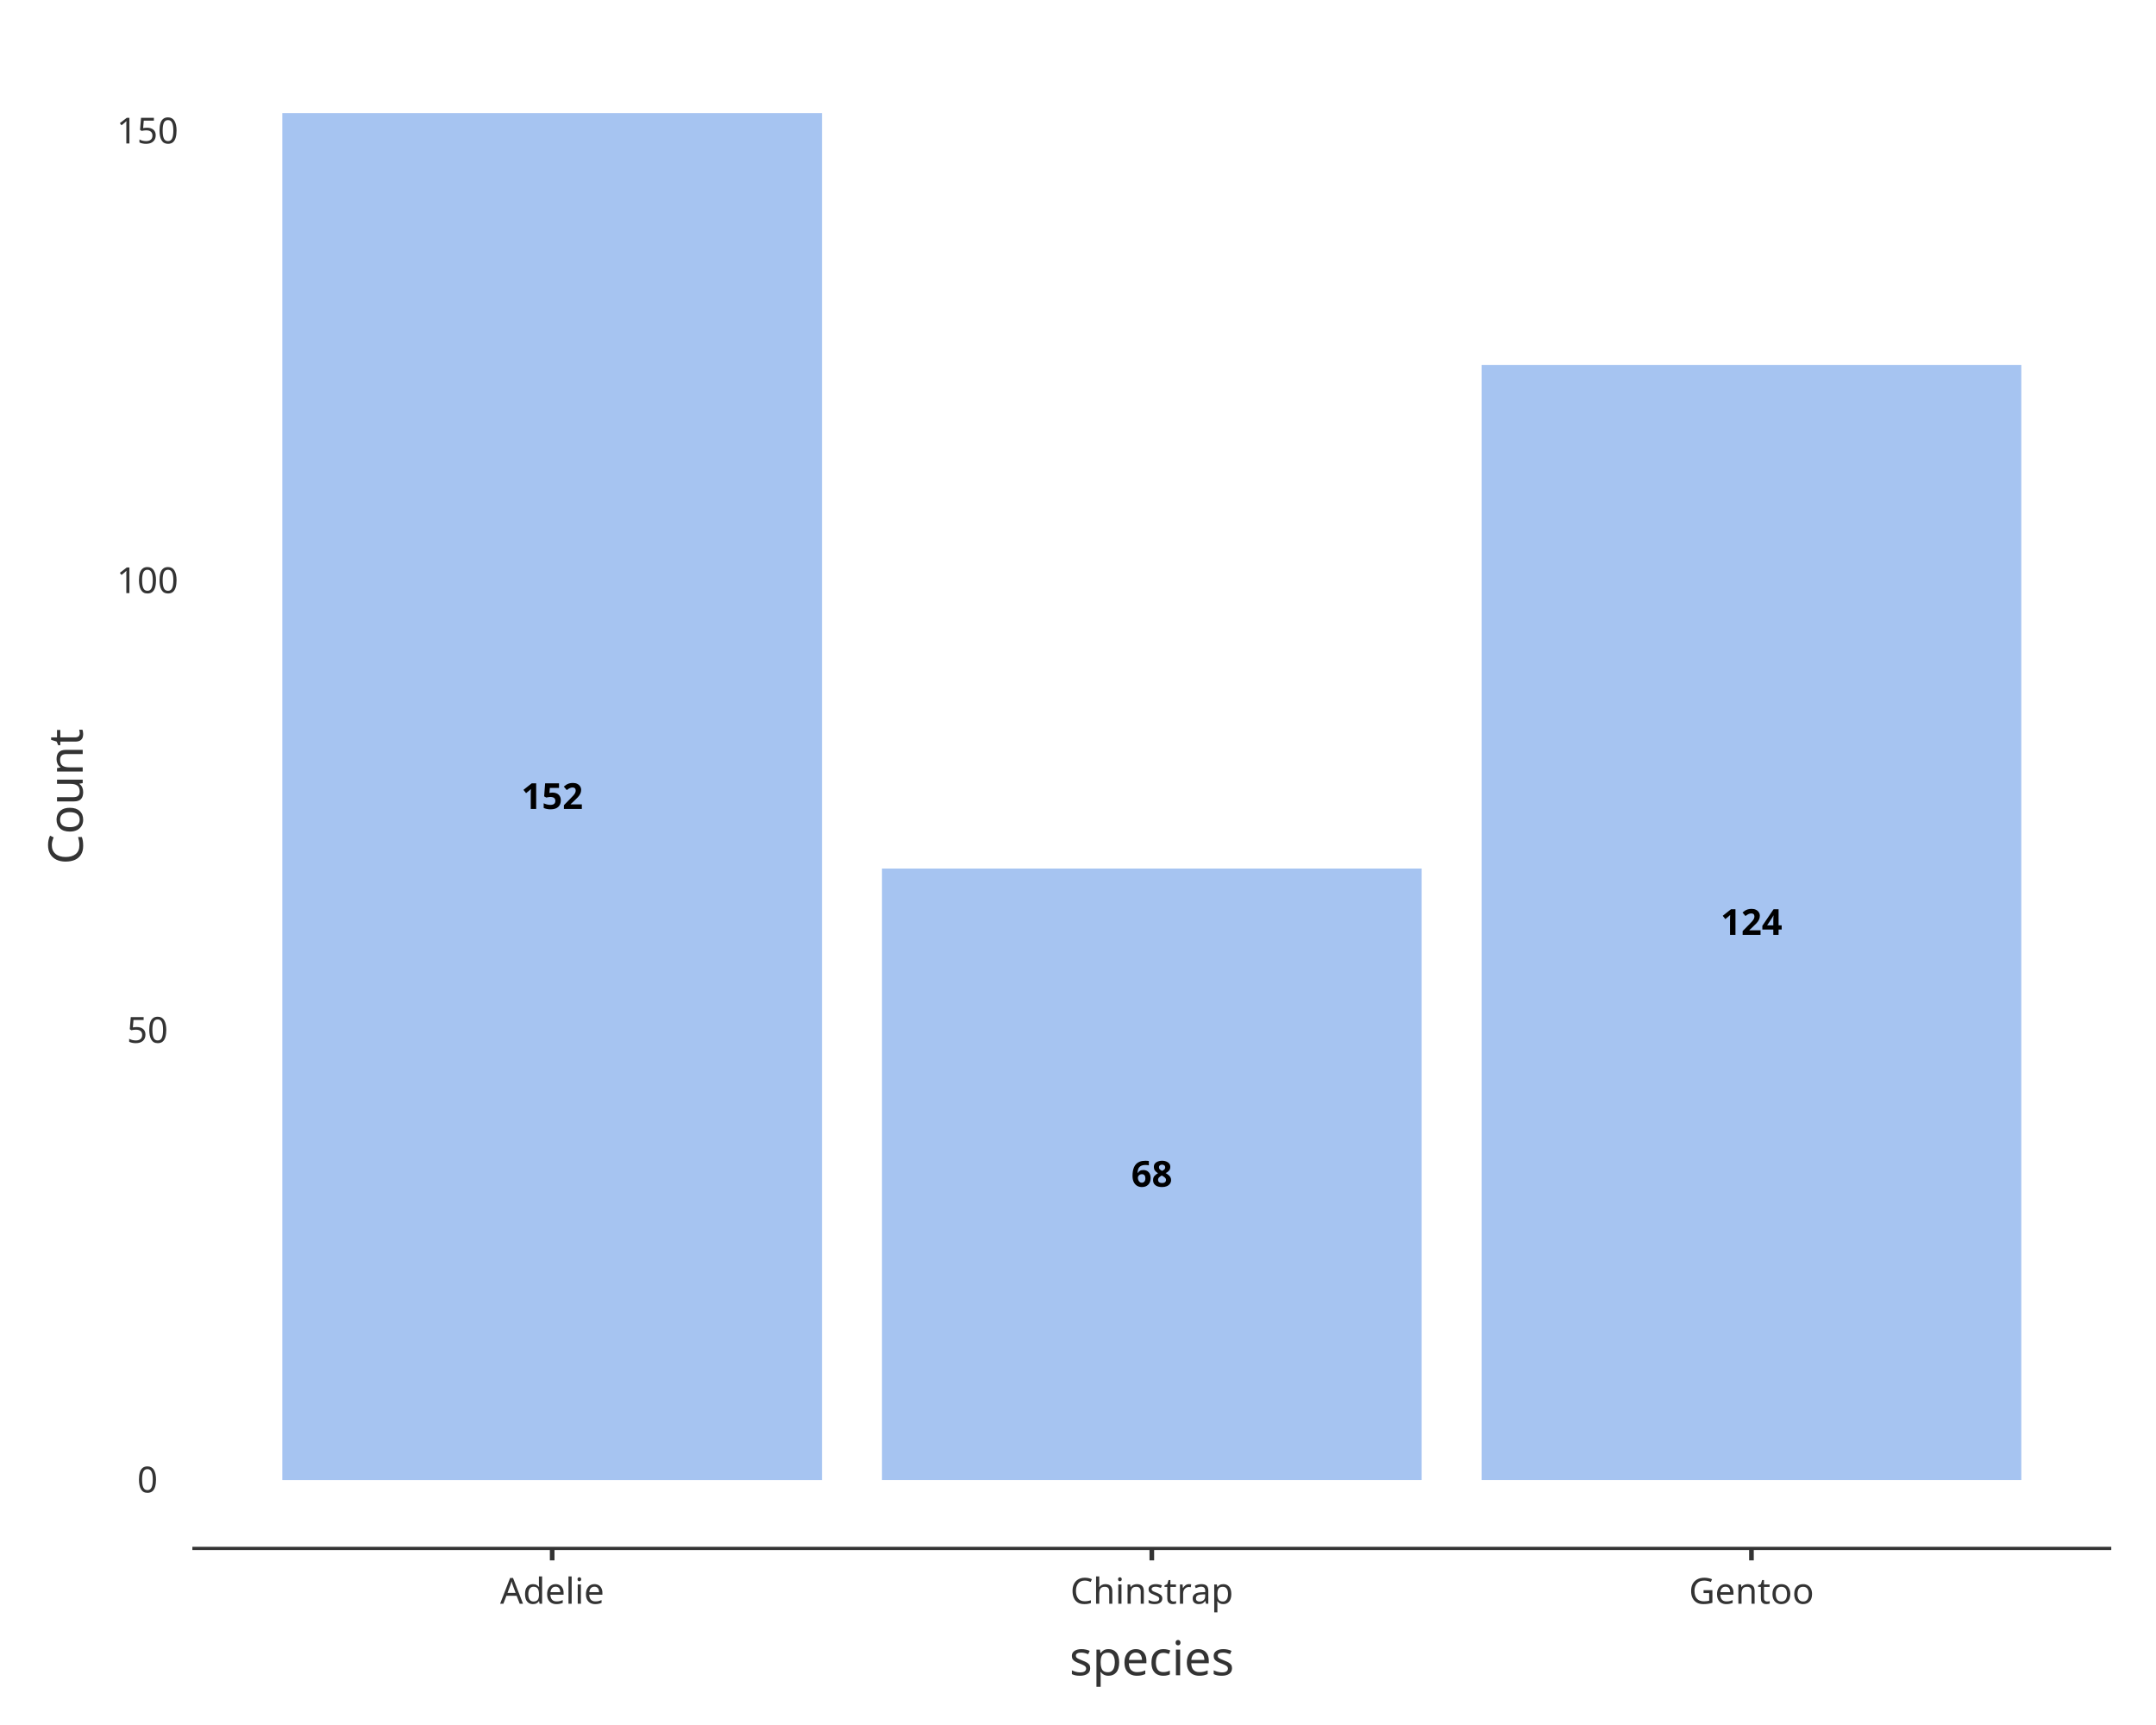
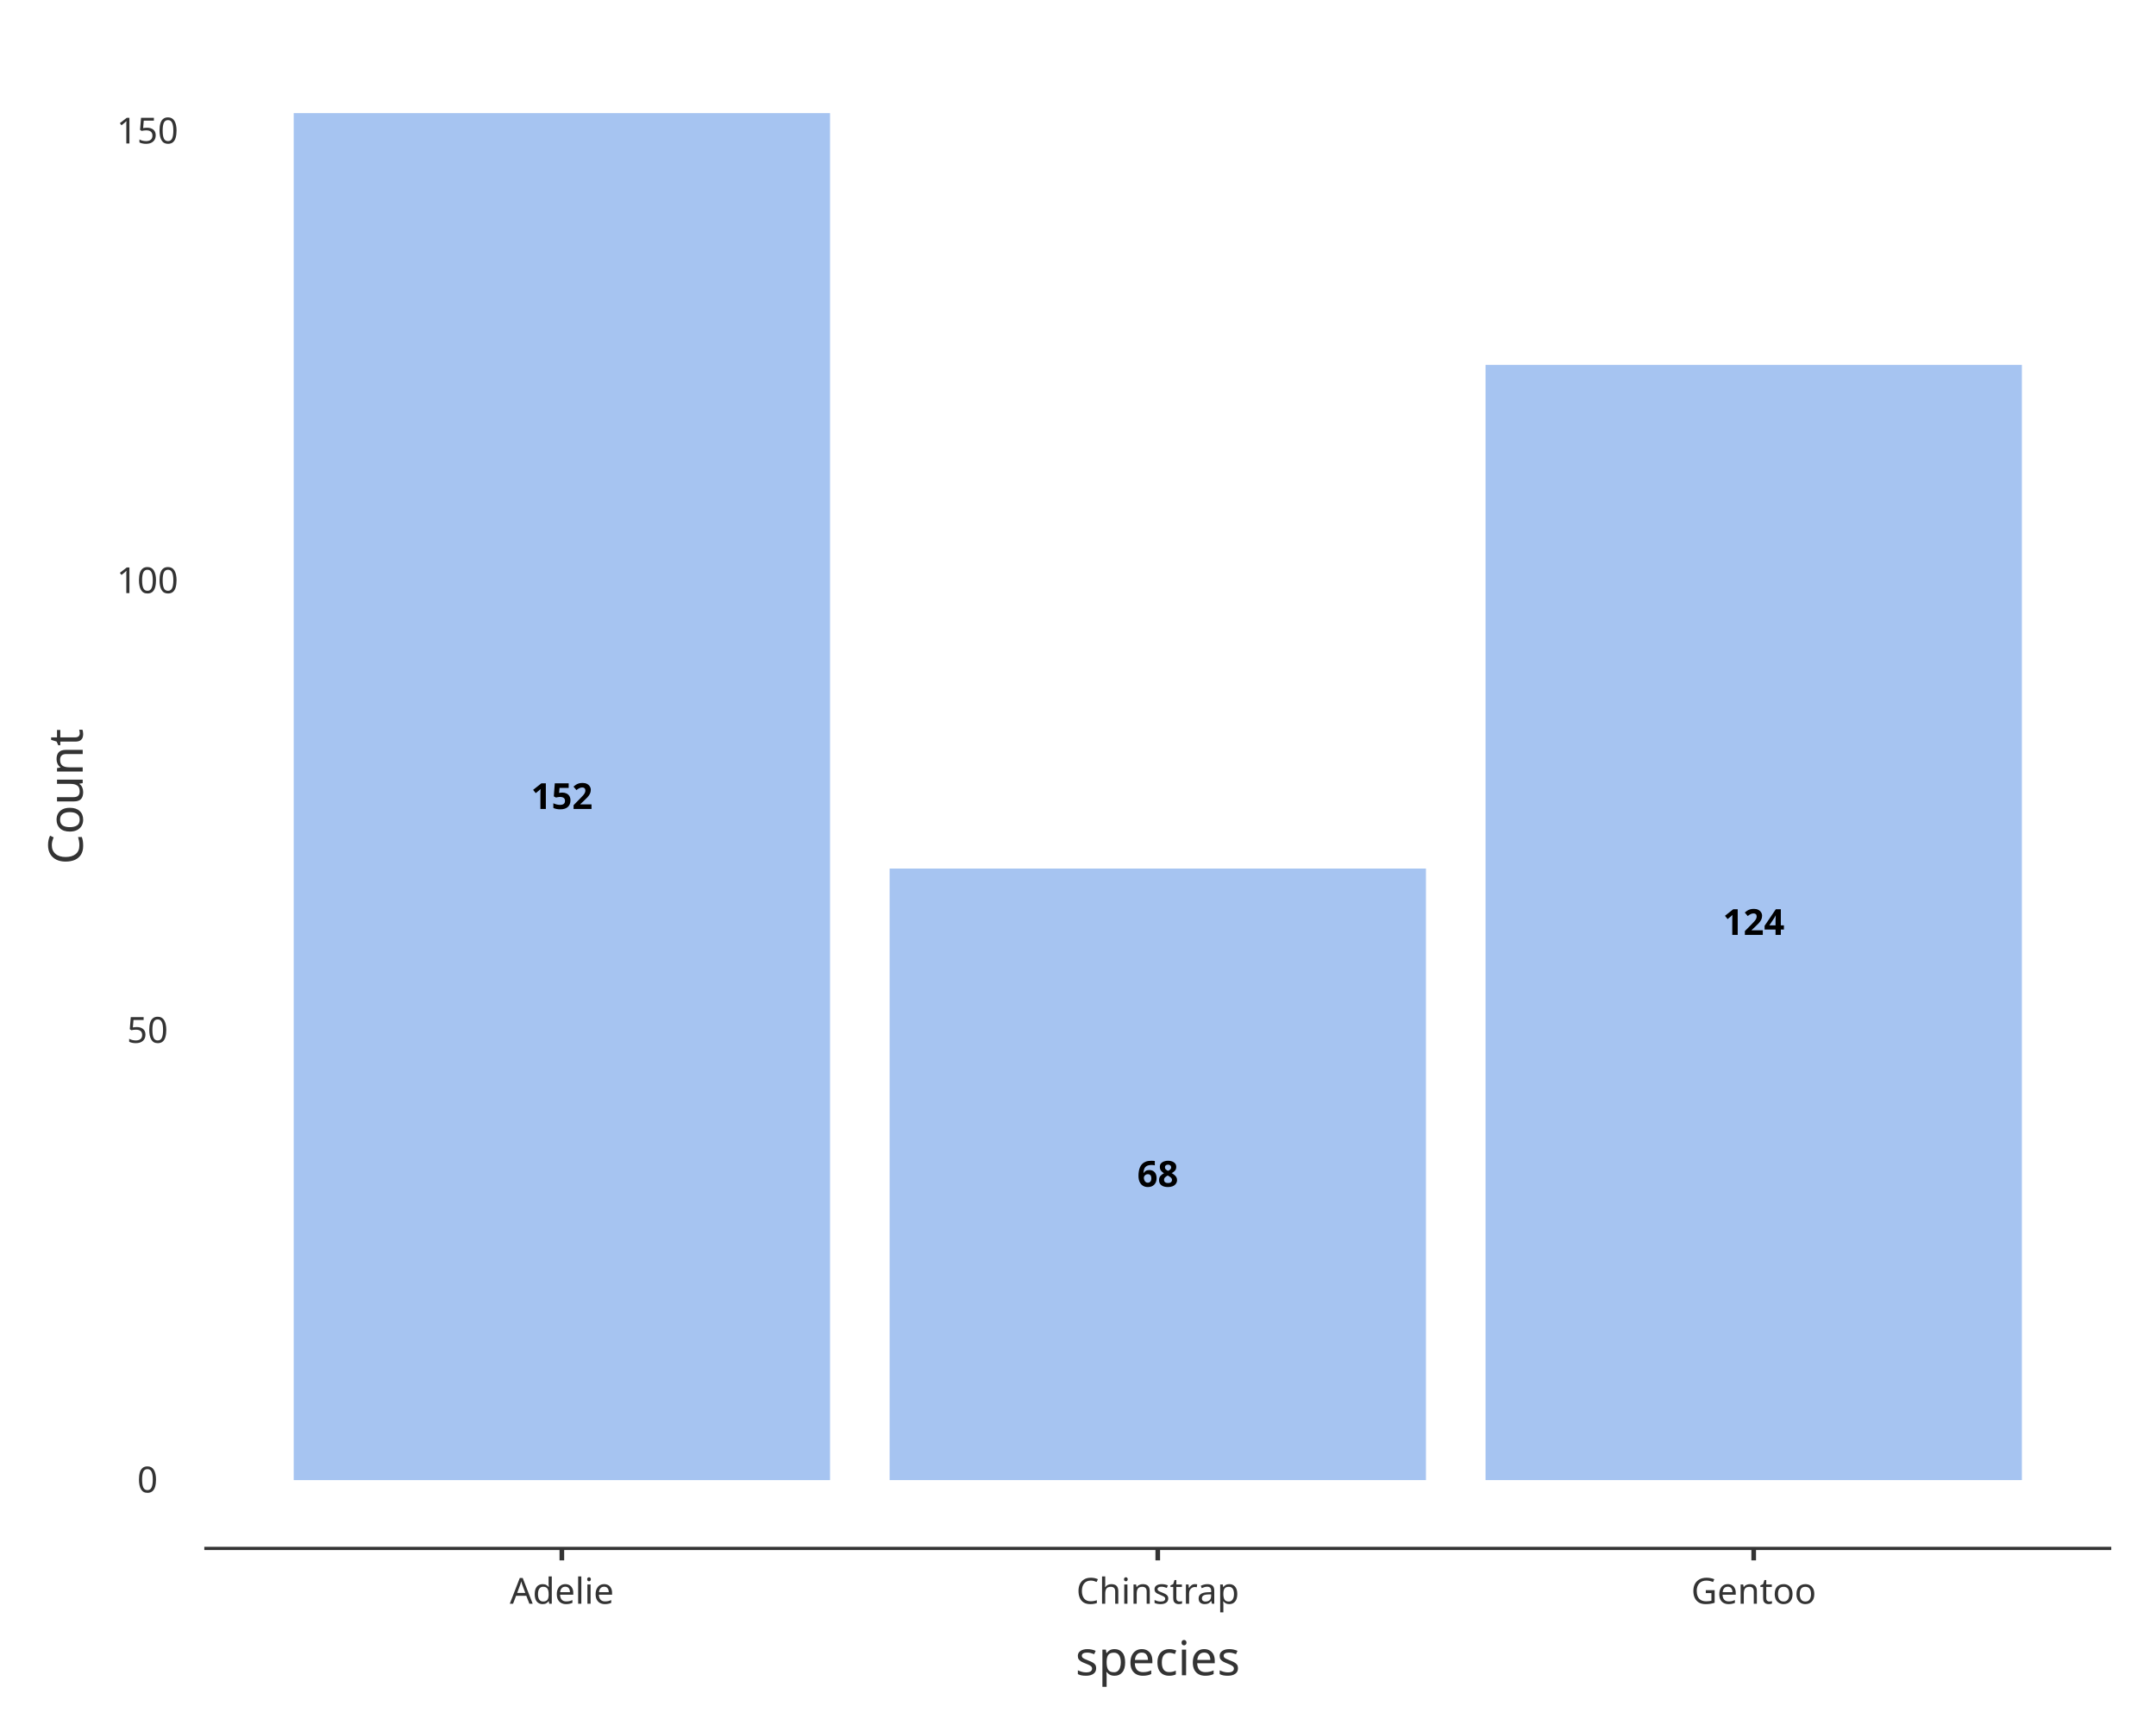
<svg xmlns="http://www.w3.org/2000/svg" class="svglite" data-engine-version="2.0" width="720.00pt" height="576.00pt" viewBox="0 0 720.00 576.00">
  <defs>
    <style type="text/css">
    .svglite line, .svglite polyline, .svglite polygon, .svglite path, .svglite rect, .svglite circle {
      fill: none;
      stroke: #000000;
      stroke-linecap: round;
      stroke-linejoin: round;
      stroke-miterlimit: 10.00;
    }
  </style>
  </defs>
  <rect width="100%" height="100%" style="stroke: none; fill: #FFFFFF;" />
  <defs>
    <clipPath id="cpMC4wMHw3MjAuMDB8MC4wMHw1NzYuMDA=">
      <rect x="0.00" y="0.00" width="720.00" height="576.00" />
    </clipPath>
  </defs>
  <g clip-path="url(#cpMC4wMHw3MjAuMDB8MC4wMHw1NzYuMDA=)">
-     <rect x="0" y="0.00" width="720.00" height="576.00" style="stroke-width: 1.55; stroke: none;" />
-     <rect x="64.24" y="14.94" width="640.81" height="502.10" style="stroke-width: 1.55; stroke: none;" />
-     <rect x="94.28" y="37.77" width="180.23" height="456.46" style="stroke-width: 1.55; stroke: none; stroke-linecap: butt; stroke-linejoin: miter; fill: #A6C4F1;" />
-     <rect x="294.54" y="290.02" width="180.23" height="204.20" style="stroke-width: 1.55; stroke: none; stroke-linecap: butt; stroke-linejoin: miter; fill: #A6C4F1;" />
-     <rect x="494.79" y="121.85" width="180.23" height="372.37" style="stroke-width: 1.55; stroke: none; stroke-linecap: butt; stroke-linejoin: miter; fill: #A6C4F1;" />
-     <text x="184.40" y="270.12" text-anchor="middle" style="font-size: 12.00px; font-weight: bold; font-family: sans;" textLength="20.02px" lengthAdjust="spacingAndGlyphs">152</text>
-     <text x="384.65" y="396.25" text-anchor="middle" style="font-size: 12.00px; font-weight: bold; font-family: sans;" textLength="13.35px" lengthAdjust="spacingAndGlyphs">68</text>
-     <text x="584.90" y="312.17" text-anchor="middle" style="font-size: 12.00px; font-weight: bold; font-family: sans;" textLength="20.02px" lengthAdjust="spacingAndGlyphs">124</text>
+     <rect x="0.00" y="0.00" width="720.00" height="576.00" style="stroke-width: 1.55; stroke: none;" />
+     <rect x="68.23" y="14.94" width="636.83" height="502.10" style="stroke-width: 1.55; stroke: none;" />
+     <rect x="98.08" y="37.77" width="179.11" height="456.46" style="stroke-width: 1.55; stroke: none; stroke-linecap: butt; stroke-linejoin: miter; fill: #A6C4F1;" />
+     <rect x="297.09" y="290.02" width="179.11" height="204.20" style="stroke-width: 1.55; stroke: none; stroke-linecap: butt; stroke-linejoin: miter; fill: #A6C4F1;" />
+     <rect x="496.10" y="121.85" width="179.11" height="372.37" style="stroke-width: 1.55; stroke: none; stroke-linecap: butt; stroke-linejoin: miter; fill: #A6C4F1;" />
+     <text x="187.63" y="270.12" text-anchor="middle" style="font-size: 12.00px; font-weight: bold; font-family: sans;" textLength="20.02px" lengthAdjust="spacingAndGlyphs">152</text>
+     <text x="386.64" y="396.25" text-anchor="middle" style="font-size: 12.00px; font-weight: bold; font-family: sans;" textLength="13.35px" lengthAdjust="spacingAndGlyphs">68</text>
+     <text x="585.65" y="312.17" text-anchor="middle" style="font-size: 12.00px; font-weight: bold; font-family: sans;" textLength="20.02px" lengthAdjust="spacingAndGlyphs">124</text>
    <text x="49.25" y="498.35" text-anchor="middle" style="font-size: 12.00px; fill: #333333; font-family: sans;" textLength="6.67px" lengthAdjust="spacingAndGlyphs">0</text>
    <text x="49.25" y="348.20" text-anchor="middle" style="font-size: 12.00px; fill: #333333; font-family: sans;" textLength="13.35px" lengthAdjust="spacingAndGlyphs">50</text>
    <text x="49.25" y="198.05" text-anchor="middle" style="font-size: 12.00px; fill: #333333; font-family: sans;" textLength="20.02px" lengthAdjust="spacingAndGlyphs">100</text>
    <text x="49.25" y="47.90" text-anchor="middle" style="font-size: 12.00px; fill: #333333; font-family: sans;" textLength="20.02px" lengthAdjust="spacingAndGlyphs">150</text>
-     <polyline points="64.24,517.04 705.06,517.04 " style="stroke-width: 1.07; stroke: #333333; stroke-linecap: butt;" />
-     <polyline points="184.40,521.03 184.40,517.04 " style="stroke-width: 1.55; stroke: #333333; stroke-linecap: butt;" />
-     <polyline points="384.65,521.03 384.65,517.04 " style="stroke-width: 1.55; stroke: #333333; stroke-linecap: butt;" />
-     <polyline points="584.90,521.03 584.90,517.04 " style="stroke-width: 1.55; stroke: #333333; stroke-linecap: butt;" />
-     <text x="184.40" y="535.51" text-anchor="middle" style="font-size: 12.00px; fill: #333333; font-family: sans;" textLength="33.36px" lengthAdjust="spacingAndGlyphs">Adelie</text>
-     <text x="384.65" y="535.51" text-anchor="middle" style="font-size: 12.00px; fill: #333333; font-family: sans;" textLength="51.36px" lengthAdjust="spacingAndGlyphs">Chinstrap</text>
-     <text x="584.90" y="535.51" text-anchor="middle" style="font-size: 12.00px; fill: #333333; font-family: sans;" textLength="39.37px" lengthAdjust="spacingAndGlyphs">Gentoo</text>
-     <text x="384.65" y="559.40" text-anchor="middle" style="font-size: 16.00px; fill: #333333; font-family: sans;" textLength="54.27px" lengthAdjust="spacingAndGlyphs">species</text>
+     <polyline points="64.24,494.22 68.23,494.22 " style="stroke-width: 1.55; stroke: none; stroke-linecap: butt;" />
+     <polyline points="64.24,344.07 68.23,344.07 " style="stroke-width: 1.55; stroke: none; stroke-linecap: butt;" />
+     <polyline points="64.24,193.92 68.23,193.92 " style="stroke-width: 1.55; stroke: none; stroke-linecap: butt;" />
+     <polyline points="64.24,43.77 68.23,43.77 " style="stroke-width: 1.55; stroke: none; stroke-linecap: butt;" />
+     <polyline points="68.23,517.04 705.06,517.04 " style="stroke-width: 1.07; stroke: #333333; stroke-linecap: butt;" />
+     <polyline points="187.63,521.03 187.63,517.04 " style="stroke-width: 1.55; stroke: #333333; stroke-linecap: butt;" />
+     <polyline points="386.64,521.03 386.64,517.04 " style="stroke-width: 1.55; stroke: #333333; stroke-linecap: butt;" />
+     <polyline points="585.65,521.03 585.65,517.04 " style="stroke-width: 1.55; stroke: #333333; stroke-linecap: butt;" />
+     <text x="187.63" y="535.51" text-anchor="middle" style="font-size: 12.00px; fill: #333333; font-family: sans;" textLength="33.36px" lengthAdjust="spacingAndGlyphs">Adelie</text>
+     <text x="386.64" y="535.51" text-anchor="middle" style="font-size: 12.00px; fill: #333333; font-family: sans;" textLength="51.36px" lengthAdjust="spacingAndGlyphs">Chinstrap</text>
+     <text x="585.65" y="535.51" text-anchor="middle" style="font-size: 12.00px; fill: #333333; font-family: sans;" textLength="39.37px" lengthAdjust="spacingAndGlyphs">Gentoo</text>
+     <text x="386.64" y="559.40" text-anchor="middle" style="font-size: 16.00px; fill: #333333; font-family: sans;" textLength="54.27px" lengthAdjust="spacingAndGlyphs">species</text>
    <text transform="translate(27.62,265.99) rotate(-90)" text-anchor="middle" style="font-size: 16.00px; fill: #333333; font-family: sans;" textLength="42.70px" lengthAdjust="spacingAndGlyphs">Count</text>
  </g>
</svg>
